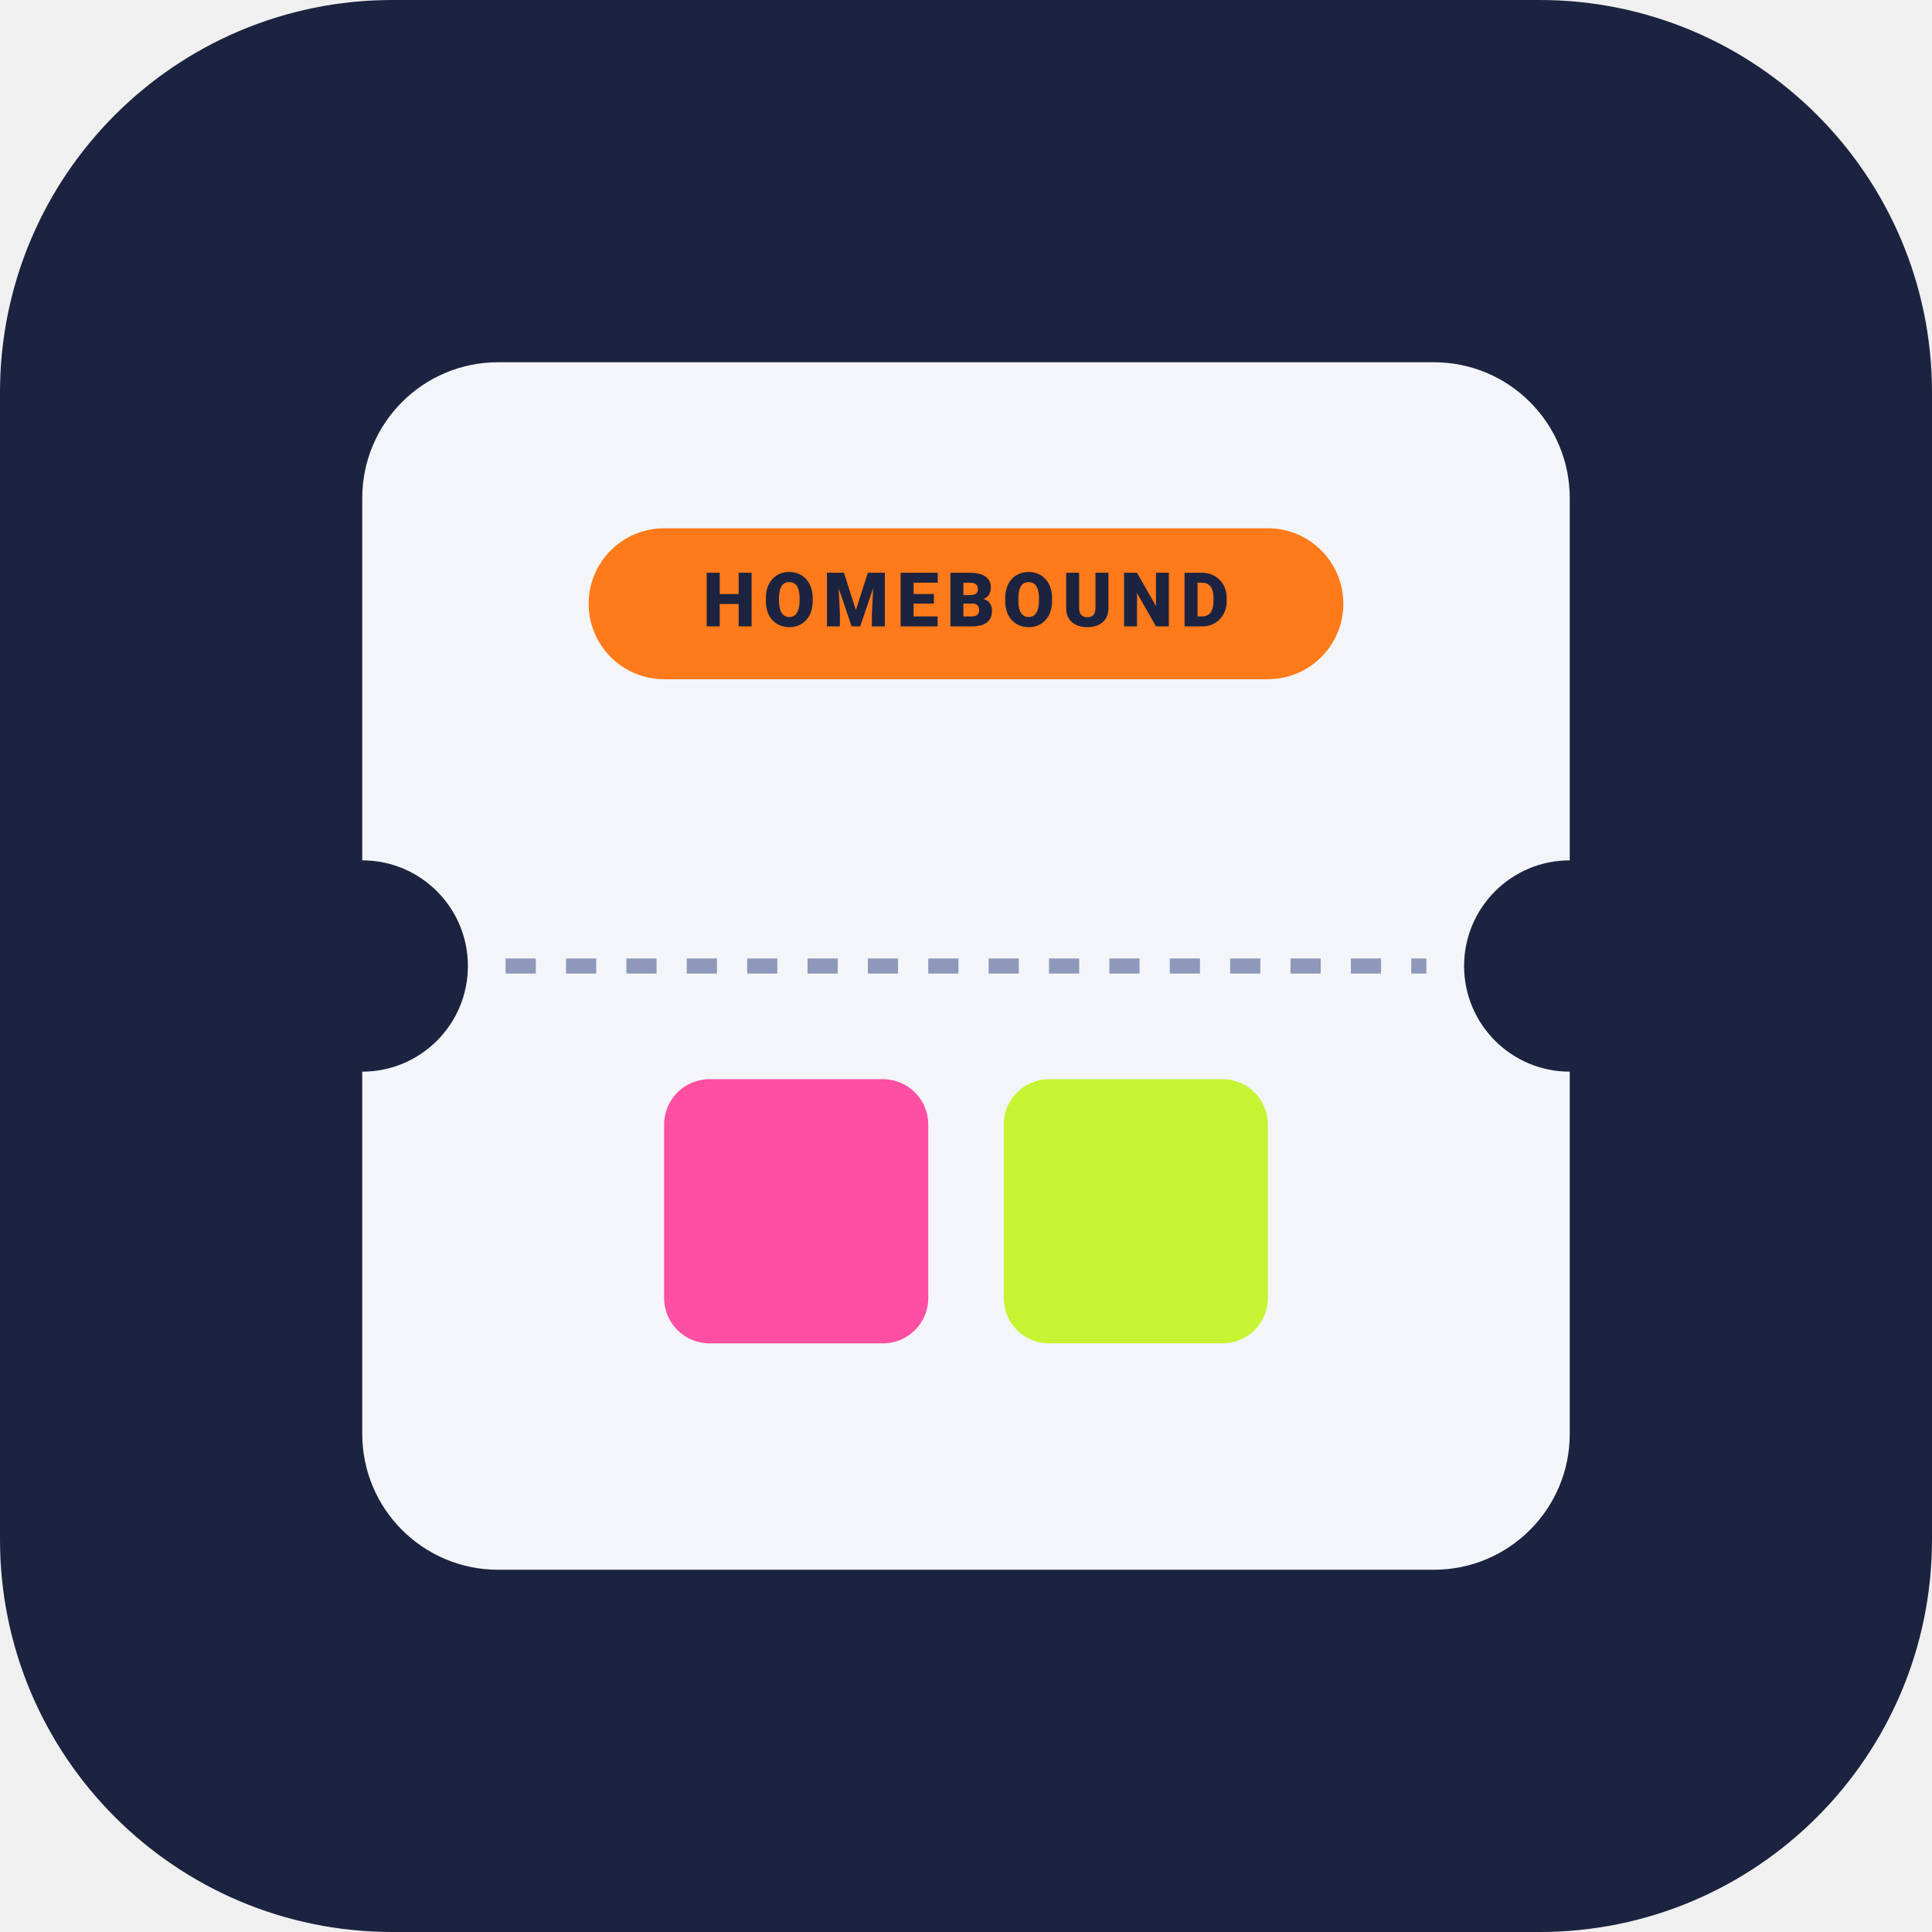
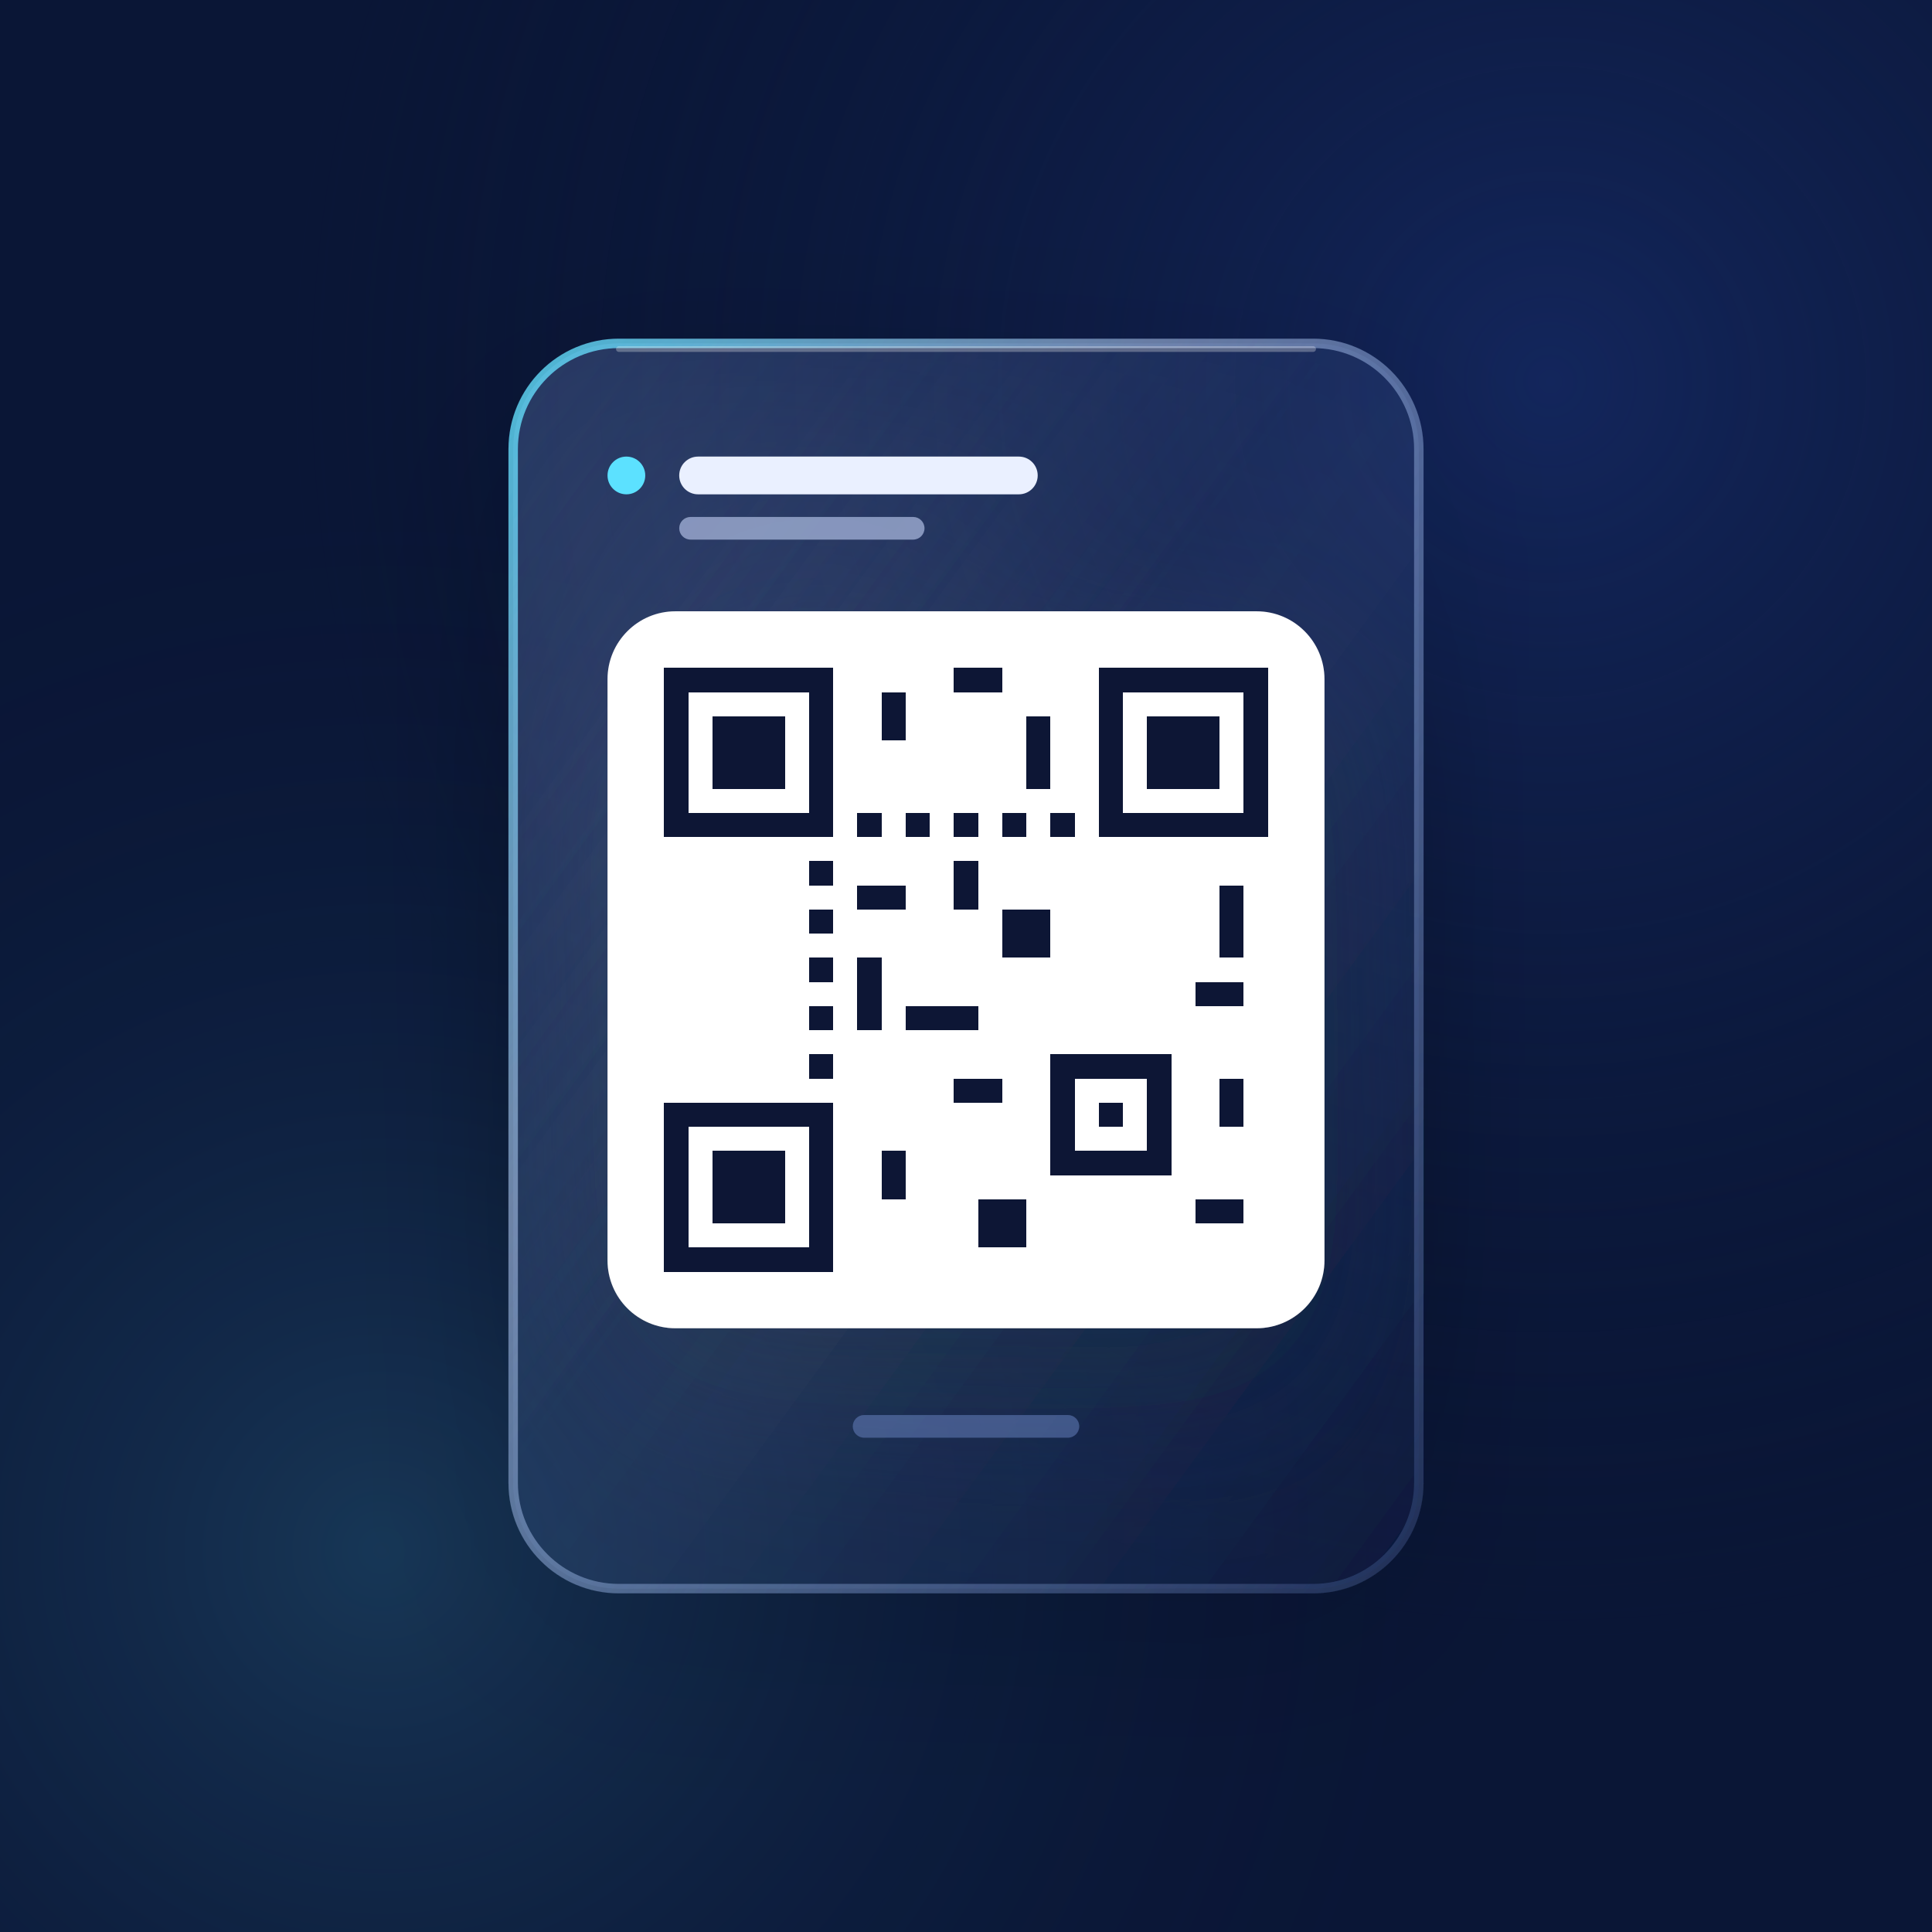
<svg xmlns="http://www.w3.org/2000/svg" viewBox="0 0 512 512" width="512" height="512">
-   <rect width="512" height="512" rx="104" fill="#1B2340" />
-   <rect x="96" y="96" width="320" height="320" rx="36" fill="#F3F5F8" />
-   <circle cx="96" cy="256" r="28" fill="#1B2340" />
-   <circle cx="416" cy="256" r="28" fill="#1B2340" />
-   <line x1="134" y1="256" x2="378" y2="256" stroke="#8E98BA" stroke-width="4" stroke-dasharray="8 8" />
-   <rect x="156" y="140" width="200" height="40" rx="20" fill="#FF7A1A" />
-   <text x="256" y="166" font-family="-apple-system, BlinkMacSystemFont, 'Segoe UI', Roboto, sans-serif" font-size="20" font-weight="900" fill="#1B2340" text-anchor="middle" letter-spacing="2">HOMEBOUND</text>
-   <rect x="176" y="286" width="70" height="70" rx="12" fill="#FF4FA3" />
-   <rect x="266" y="286" width="70" height="70" rx="12" fill="#C6F432" />
+   <defs>
+     <radialGradient id="bg-glow-tr" cx="80%" cy="20%" r="65%">
+       <stop offset="0%" stop-color="#13265C" stop-opacity="1" />
+       <stop offset="100%" stop-color="#0A1636" stop-opacity="0" />
+     </radialGradient>
+     <radialGradient id="bg-glow-bl" cx="20%" cy="80%" r="55%">
+       <stop offset="0%" stop-color="#5CE1FF" stop-opacity="0.16" />
+       <stop offset="100%" stop-color="#0A1636" stop-opacity="0" />
+     </radialGradient>
+     <linearGradient id="glass-grad" x1="0%" y1="0%" x2="100%" y2="100%">
+       <stop offset="0%" stop-color="#8CAFFA" stop-opacity="0.22" />
+       <stop offset="45%" stop-color="#8CAFFA" stop-opacity="0.08" />
+       <stop offset="100%" stop-color="#13265C" stop-opacity="0.18" />
+     </linearGradient>
+     <linearGradient id="rim-grad" x1="0%" y1="0%" x2="100%" y2="100%">
+       <stop offset="0%" stop-color="#5CE1FF" stop-opacity="0.8" />
+       <stop offset="35%" stop-color="#BED7FF" stop-opacity="0.5" />
+       <stop offset="100%" stop-color="#8CAFFA" stop-opacity="0.15" />
+     </linearGradient>
+     <filter id="glass-shadow" x="-20%" y="-15%" width="140%" height="140%">
+       <feDropShadow dx="0" dy="16" stdDeviation="24" flood-color="#02081E" flood-opacity="0.7" />
+     </filter>
+   </defs>
+   <rect width="512" height="512" fill="#0A1636" />
+   <rect width="512" height="512" fill="url(#bg-glow-tr)" />
+   <rect width="512" height="512" fill="url(#bg-glow-bl)" />
+   <g filter="url(#glass-shadow)">
+     <rect x="136" y="91" width="240" height="330" rx="28" fill="url(#glass-grad)" />
+     <rect x="136" y="91" width="240" height="330" rx="28" fill="none" stroke="url(#rim-grad)" stroke-width="2.5" />
+     <path d="M 164 92.5 L 348 92.5" stroke="#FFFFFF" stroke-opacity="0.28" stroke-width="1.5" stroke-linecap="round" />
+     <circle cx="166" cy="126" r="5" fill="#5CE1FF" />
+     <rect x="180" y="121" width="95" height="10" rx="5" fill="#EAF0FF" />
+     <rect x="180" y="137" width="65" height="6" rx="3" fill="#A3B3D9" fill-opacity="0.75" />
+     <g transform="translate(161, 162)">
+       <rect width="190" height="190" rx="18" fill="#FFFFFF" />
+       <g transform="translate(15, 15) scale(6.4)" fill="#0A1636" shape-rendering="crispEdges">
+         <path d="M0,0 h7 v7 h-7 z M1,1 v5 h5 v-5 z M2,2 h3 v3 h-3 z" />
+         <path d="M18,0 h7 v7 h-7 z M19,1 v5 h5 v-5 z M20,2 h3 v3 h-3 z" />
+         <path d="M0,18 h7 v7 h-7 z M1,19 v5 h5 v-5 z M2,20 h3 v3 h-3 z" />
+         <path d="M6,8 h1 v1 h-1 z M6,10 h1 v1 h-1 z M6,12 h1 v1 h-1 z M6,14 h1 v1 h-1 z M6,16 h1 v1 h-1 z" />
+         <path d="M8,6 h1 v1 h-1 z M10,6 h1 v1 h-1 z M12,6 h1 v1 h-1 z M14,6 h1 v1 h-1 z M16,6 h1 v1 h-1 z" />
+         <path d="M16,16 h5 v5 h-5 z M17,17 v3 h3 v-3 z M18,18 h1 v1 h-1 z" />
+         <rect x="9" y="1" width="1" height="2" />
+         <rect x="12" y="0" width="2" height="1" />
+         <rect x="15" y="2" width="1" height="3" />
+         <rect x="8" y="9" width="2" height="1" />
+         <rect x="12" y="8" width="1" height="2" />
+         <rect x="14" y="10" width="2" height="2" />
+         <rect x="8" y="12" width="1" height="3" />
+         <rect x="10" y="14" width="3" height="1" />
+         <rect x="12" y="17" width="2" height="1" />
+         <rect x="9" y="20" width="1" height="2" />
+         <rect x="13" y="22" width="2" height="2" />
+         <rect x="23" y="9" width="1" height="3" />
+         <rect x="22" y="13" width="2" height="1" />
+         <rect x="23" y="17" width="1" height="2" />
+         <rect x="22" y="22" width="2" height="1" />
+       </g>
+     </g>
+     <rect x="226" y="375" width="60" height="6" rx="3" fill="#8CAFFA" fill-opacity="0.3" />
+   </g>
</svg>
